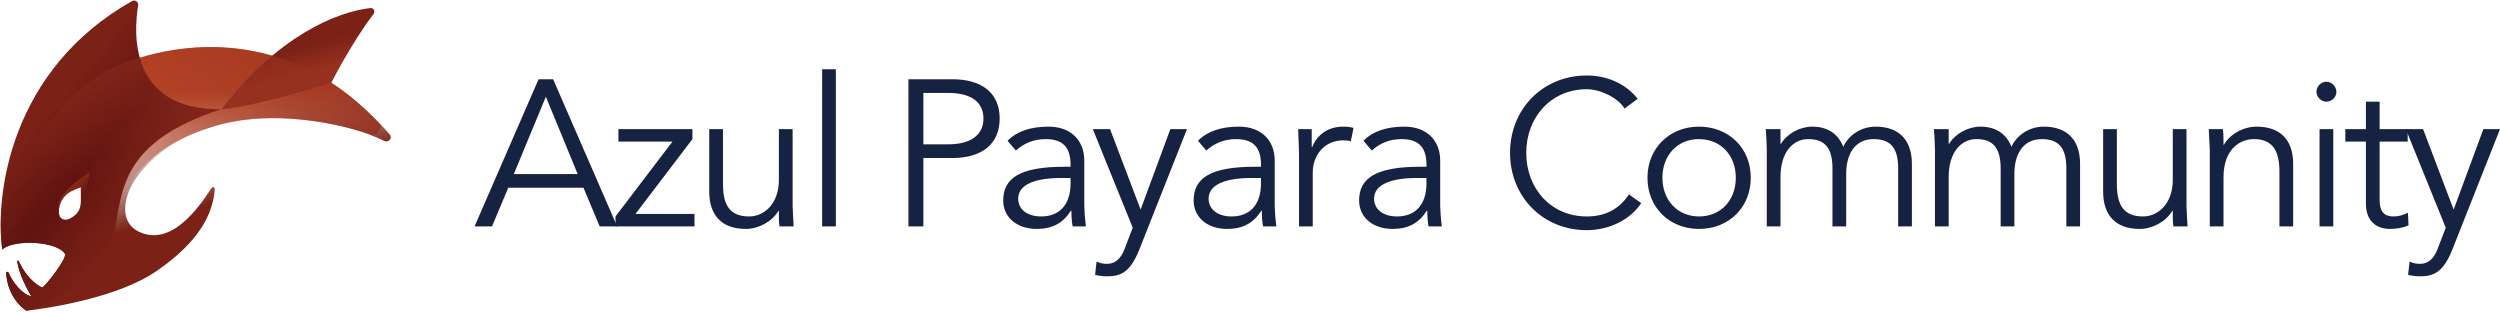
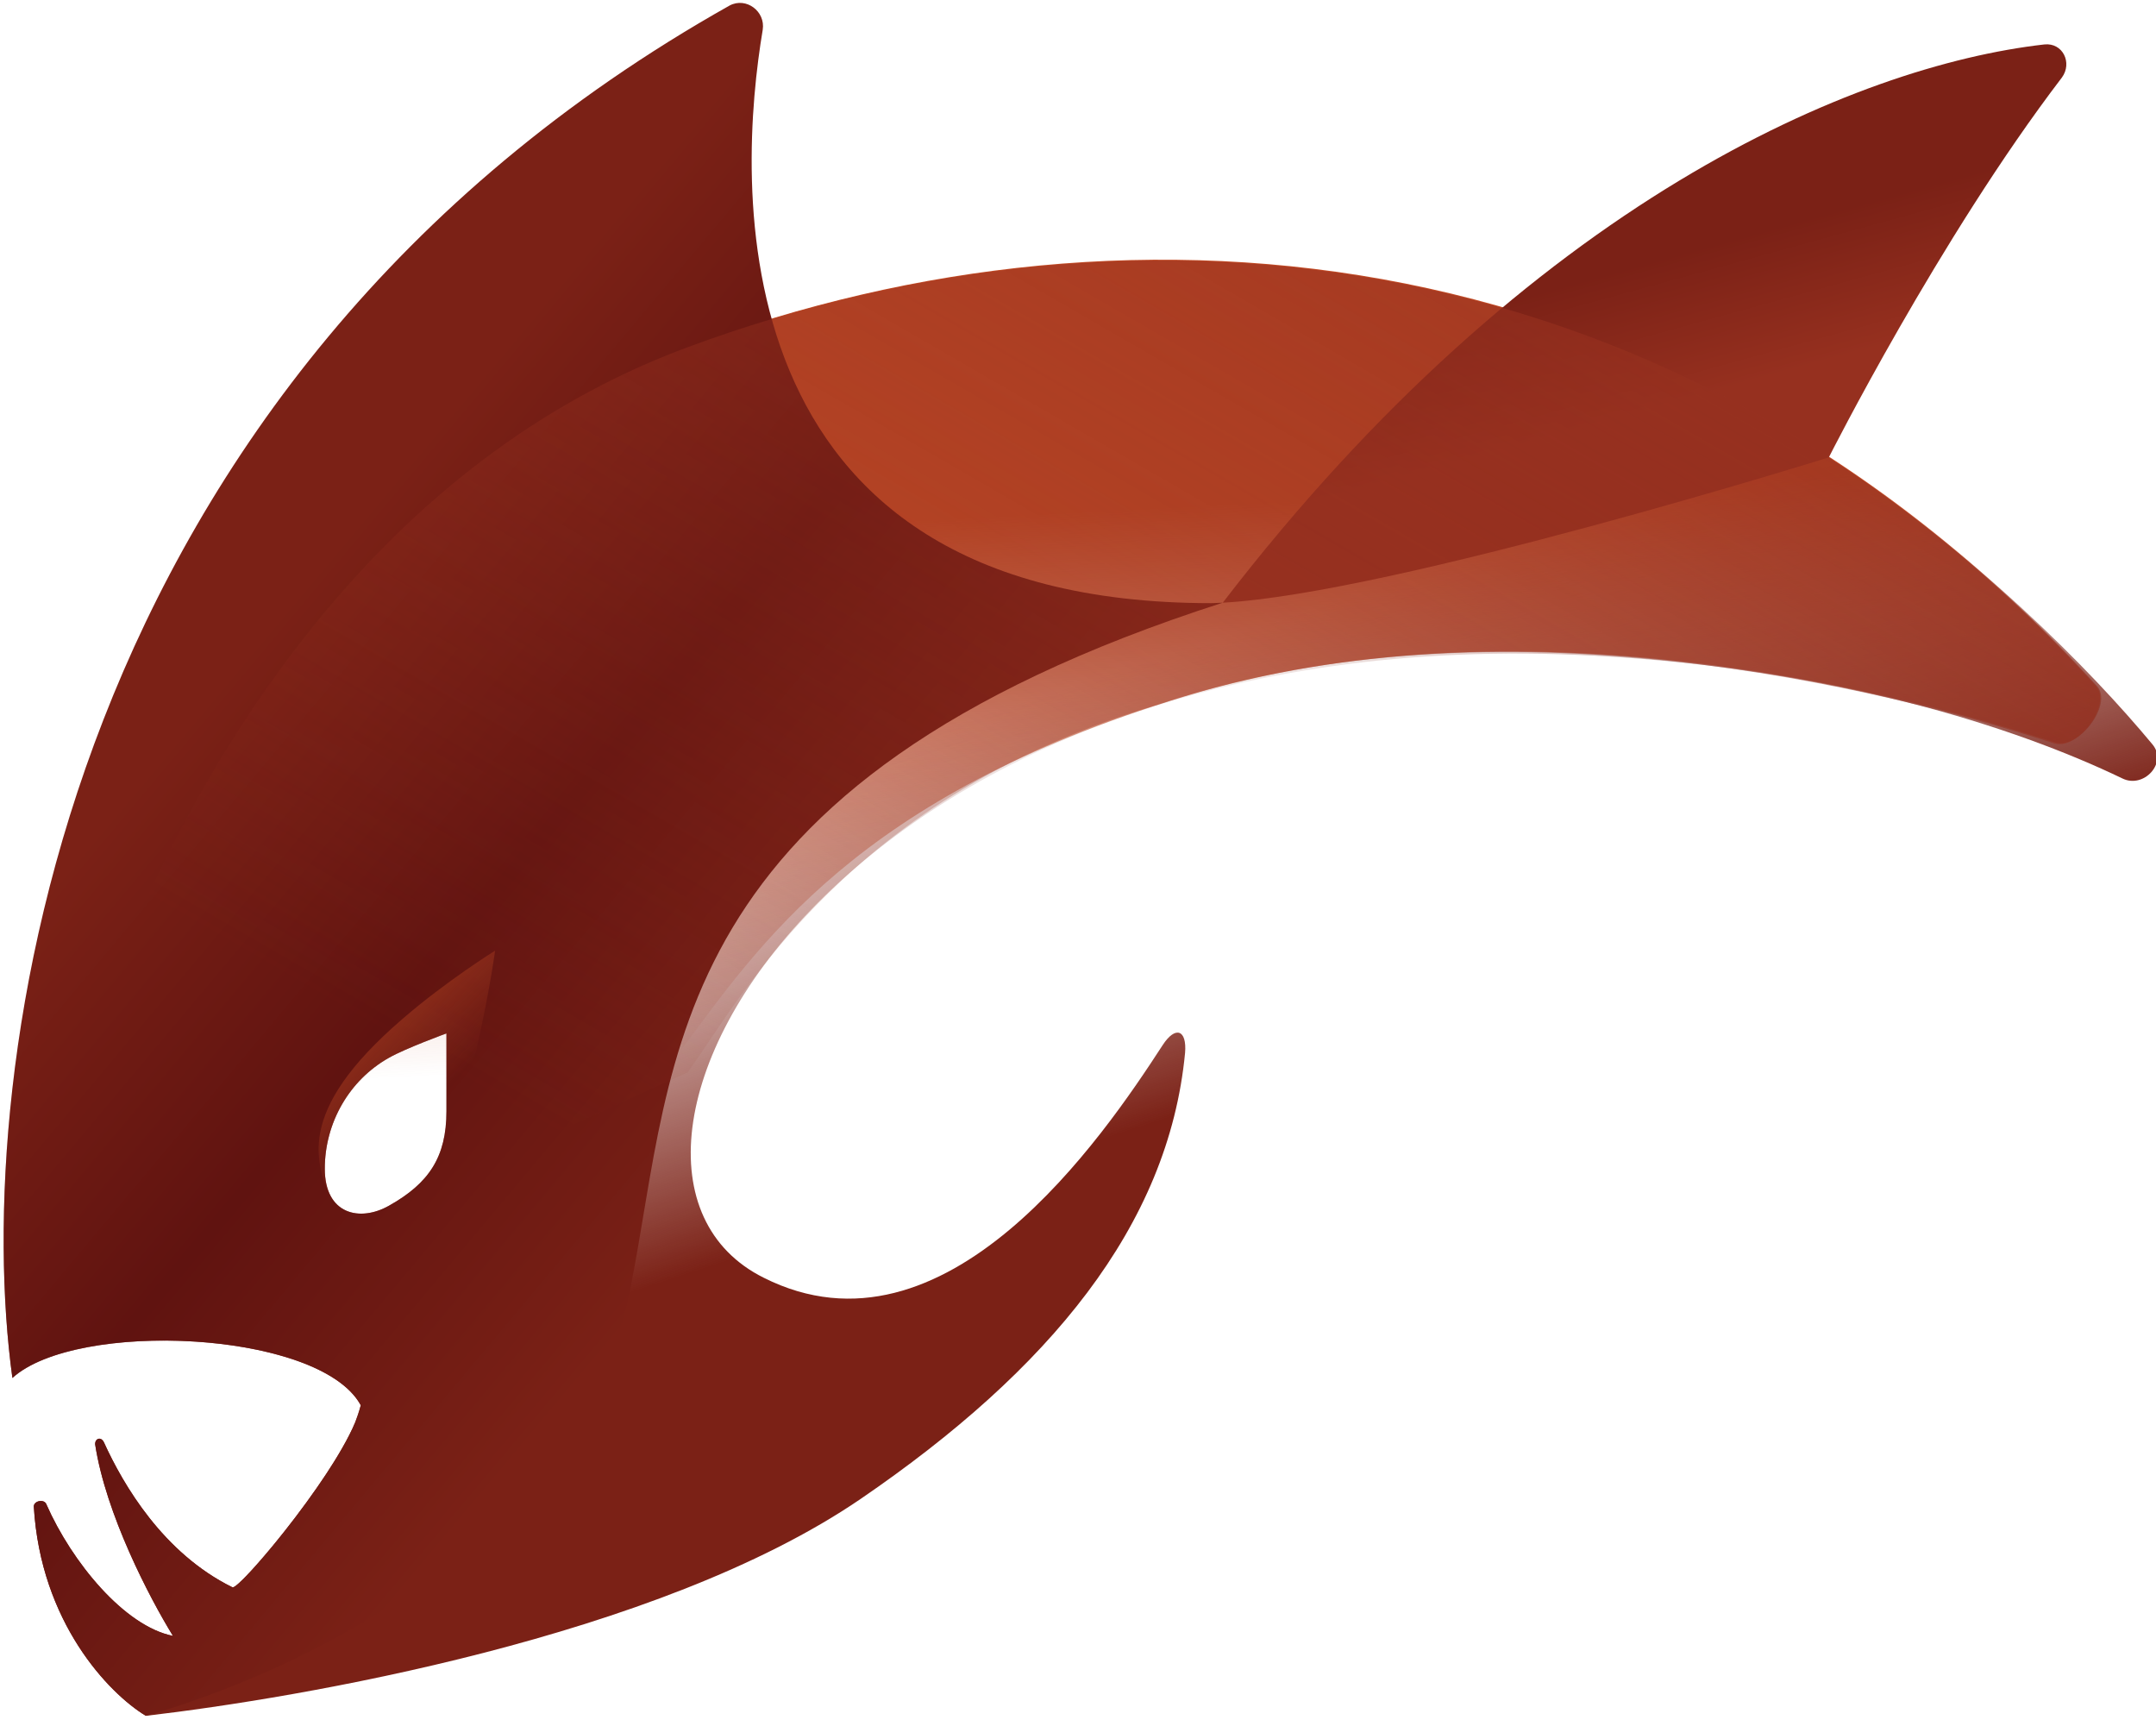
- <svg xmlns="http://www.w3.org/2000/svg" viewBox="0 0 4864.679 605.724">
+ <svg xmlns="http://www.w3.org/2000/svg" viewBox="0 0 760 606">
  <defs>
    <linearGradient id="a" x1="374.099" x2="383.702" y1="-2858.924" y2="-3045.499" gradientTransform="matrix(1 0 0 -1 0 -2678.175)" gradientUnits="userSpaceOnUse">
      <stop offset="0" stop-color="#c44d27" />
      <stop offset="1" stop-color="#c44d27" stop-opacity="0" />
    </linearGradient>
    <linearGradient id="b" x1="407.115" x2="359.137" y1="395.551" y2="247.89" gradientUnits="userSpaceOnUse">
      <stop offset="0" stop-color="#7b2116" />
      <stop offset="1" stop-color="#7b2116" stop-opacity="0" />
    </linearGradient>
    <linearGradient id="c" x1="276.179" x2="79.919" y1="402.77" y2="238.088" gradientUnits="userSpaceOnUse">
      <stop offset="0" stop-color="#7b2116" />
      <stop offset=".526" stop-color="#601310" />
      <stop offset="1" stop-color="#7b2116" />
    </linearGradient>
    <linearGradient id="d" x1="594.915" x2="568.132" y1="172.176" y2="75.016" gradientUnits="userSpaceOnUse">
      <stop offset="0" stop-color="#96301f" />
      <stop offset=".3" stop-color="#96301f" />
      <stop offset=".8" stop-color="#7b2116" />
      <stop offset="1" stop-color="#7b2116" />
    </linearGradient>
    <linearGradient id="e" x1="622.887" x2="294.347" y1="-112.067" y2="456.981" gradientUnits="userSpaceOnUse">
      <stop offset=".01" stop-color="#96301f" />
      <stop offset="1" stop-color="#96301f" stop-opacity="0" />
    </linearGradient>
    <linearGradient id="f" x1="102.121" x2="152.548" y1="336.402" y2="387.859" gradientUnits="userSpaceOnUse">
      <stop offset="0" stop-color="#c44d27" />
      <stop offset="1" stop-color="#c44d27" stop-opacity="0" />
    </linearGradient>
  </defs>
  <path d="M243.133 122.002C73.325 184.779 31.816 389.236 25.985 474.655l213.375-103.6c28.13-37.736 62.434-90.566 178.04-125.557 117.322-35.677 248.022-2.744 307.026 16.123 8.233 2.744 20.582-13.374 14.751-19.892C593.039 81.528 400.59 63.684 243.133 122.002" style="fill:url(#a)" />
  <path d="M758.73 262.313c-21.578-26.003-62.606-67.786-114.131-101.061 2.161-4.254 40.239-78.969 82.228-133.925 3.774-5.146.343-12.35-6.175-11.663-47.409 5.386-118.866 31.114-195.33 96.705-10.36-1.647-20.857-2.607-31.423-2.71-77.563-.892-141.575 21.989-193.444 56.603-43.327-48.747-37.118-122.879-31.595-155.743 1.029-6.518-5.832-11.664-11.663-8.576V1.6C20.495 134.7-10.379 378.605 4.372 485.636c22.161-20.137 104.766-16.946 121.781 7.959l1.029 1.647c-.583 1.99-1.235 4.048-2.024 6.14-8.988 21.303-41.405 59.553-43.258 58.009-24.356-12.007-38.421-36.02-45.282-51.114-1.029-2.058-3.087-1.372-3.087.686 3.773 24.699 19.21 54.201 27.444 67.58-17.152-3.43-35.677-26.072-44.596-46.311-.686-2.058-4.46-1.372-4.46.686 2.401 40.823 26.414 65.865 39.45 73.755.15.017.171.034.343 0-.103.069 0 0 0 0 52.829-6.175 180.099-27.444 251.796-76.499 66.208-45.282 108.402-96.053 114.234-157.115.686-8.233-3.43-9.605-7.89-2.744-20.926 32.246-76.499 114.234-140.649 81.988-79.244-39.45 26.414-233.614 292.961-219.206 84.046 4.46 148.196 25.042 185.931 43.224 7.547 3.774 16.123-5.489 10.634-12.007ZM157.371 391.641c0 16.123-6.175 25.385-20.24 33.276-10.291 5.832-22.641 3.087-22.641-13.036s8.576-31.217 22.641-39.107c5.797-3.293 20.24-8.576 20.24-8.576z" style="fill:url(#b)" />
  <path d="M268.861 10.517c1.029-6.518-5.832-11.664-11.663-8.576C20.495 135.043-10.379 378.605 4.372 485.636c22.641-20.583 108.402-16.809 122.81 9.605-3.773 18.868-43.224 65.865-45.282 64.15-24.356-12.007-38.421-36.02-45.282-51.114-1.029-2.058-3.087-1.372-3.087.686 3.773 24.699 19.21 54.201 27.444 67.58-17.152-3.43-35.677-26.072-44.596-46.311-.686-2.058-4.46-1.372-4.46.686 2.401 40.823 26.414 65.865 39.45 73.755 34.991-9.605 151.283-52.486 170.837-150.597 16.089-80.479 10.269-177.863 208.824-241.67l-4.025.165c-177.012 0-166.72-150.94-158.144-202.054m-111.49 381.124c0 16.123-6.175 25.385-20.24 33.276-10.291 5.832-22.641 3.087-22.641-13.036s8.576-31.217 22.641-39.107c5.797-3.293 20.24-8.576 20.24-8.576z" style="fill:url(#c)" />
  <path d="M726.827 27.326c-43.224 56.603-82.155 133.87-82.155 133.87s-153.781 47.985-213.642 51.209C539.673 71.002 654.17 23.21 720.652 15.663c6.518-.686 9.948 6.518 6.175 11.663" style="fill:url(#d)" />
  <path d="M738.833 241.73C592.696 81.527 399.904 64.032 242.446 122.35 72.638 185.127 10.204 400.56 4.372 486.322L242.446 377.92C262 350.476 299.735 280.152 408.48 248.249c119.38-40.136 256.942-5.146 315.602 13.722 8.233 2.744 20.583-13.722 14.751-20.24ZM157.371 391.641c0 16.123-6.175 25.385-20.24 33.276-10.291 5.832-22.641 3.087-22.641-13.036s8.576-31.217 22.641-39.107c5.797-3.293 20.24-8.576 20.24-8.576z" style="fill:url(#e)" />
  <path d="M141.933 359.052c-38.764 33.276-30.188 51.114-25.042 64.836l1.029 3.087c1.372 4.46 12.35 11.664 36.02-7.89 15.437-44.596 20.583-84.046 20.583-84.046s-17.118 10.634-32.589 24.013Zm-4.802 65.865c-10.291 5.832-22.641 3.087-22.641-13.036s8.576-31.217 22.641-39.107c5.797-3.293 20.24-8.576 20.24-8.576v27.444c0 16.123-6.175 25.385-20.24 33.276Z" style="fill:url(#f)" />
  <path d="m1076.324 154.185 124.595 286.408h-33.98l-31.554-75.243h-146.44l-31.554 75.243h-33.98l124.595-286.408h28.317Zm-76.457 184.466h124.191l-61.893-150.485z" style="fill:#162241" />
  <path d="M1347.353 251.272v19.418l-110.841 145.632h114.887v24.272h-153.722v-19.417l110.841-145.632H1203.34v-24.272h144.013ZM1406.816 251.272v106.797c0 43.285 14.968 63.108 50.972 63.108 29.935 0 57.848-25.486 57.848-71.198v-98.706h26.698v149.273c0 3.641 1.618 36.004 2.023 40.048h-27.508c-.809-5.259-1.213-10.113-1.213-15.372v-14.967h-.809c-12.541 21.035-38.835 35.194-63.512 35.194-48.949 0-71.197-28.722-71.197-72.411V251.273zM1626.474 134.767v305.826h-26.698V134.767zM1853.007 154.185c57.039 0 92.233 26.294 92.233 76.456s-35.194 76.862-92.233 76.862h-56.23v133.091h-29.126V154.185zm-7.281 126.618c42.071 0 67.961-17.395 67.961-50.163 0-33.575-26.294-49.757-67.961-49.757h-48.949v99.919h48.949ZM2109.879 312.357v87.783c0 6.877 1.213 25.89 3.236 40.453h-25.89c-1.618-8.495-2.427-19.013-2.427-30.745h-.809c-15.777 24.677-36.408 35.599-66.748 35.599-37.621 0-65.129-21.845-65.129-55.421 0-43.69 33.171-65.534 118.932-65.534h12.136v-4.046c0-34.385-15.777-49.758-48.544-49.758-22.654 0-41.667 7.686-57.848 22.249l-16.181-19.013c17.799-18.204 44.498-27.508 79.692-27.508 43.285 0 69.58 26.699 69.58 65.939Zm-84.143 108.819c34.385 0 57.444-21.036 57.444-64.726v-10.113h-18.609c-50.567 0-83.333 12.945-83.333 40.048 0 21.44 18.204 34.79 44.498 34.79ZM2160.038 251.272l59.466 156.554 57.848-156.554h32.362l-92.233 233.01c-17.395 44.499-36.003 53.398-62.298 53.398-8.09 0-16.181-.808-24.272-2.832l2.832-25.89c6.473 3.236 13.35 4.45 20.227 4.45 15.777 0 27.103-9.709 34.385-29.126l15.777-41.262-77.67-191.749zM2480.423 312.357v87.783c0 6.877 1.213 25.89 3.236 40.453h-25.89c-1.618-8.495-2.427-19.013-2.427-30.745h-.809c-15.777 24.677-36.408 35.599-66.748 35.599-37.621 0-65.129-21.845-65.129-55.421 0-43.69 33.171-65.534 118.932-65.534h12.136v-4.046c0-34.385-15.777-49.758-48.544-49.758-22.654 0-41.667 7.686-57.848 22.249l-16.181-19.013c17.799-18.204 44.498-27.508 79.692-27.508 43.285 0 69.58 26.699 69.58 65.939Zm-84.143 108.819c34.385 0 57.444-21.036 57.444-64.726v-10.113h-18.609c-50.567 0-83.333 12.945-83.333 40.048 0 21.44 18.204 34.79 44.498 34.79ZM2633.738 248.845l-5.259 26.294c-3.641-1.618-8.495-2.022-14.968-2.022-36.408 0-59.061 29.126-59.061 62.298v105.178h-26.699V309.12c0-27.508-1.213-33.577-1.618-57.849h26.295v35.195h.809c10.113-25.486 31.958-40.049 60.68-40.049 7.686 0 13.754.809 19.822 2.427ZM2802.42 312.357v87.783c0 6.877 1.214 25.89 3.236 40.453h-25.89c-1.618-8.495-2.427-19.013-2.427-30.745h-.809c-15.777 24.677-36.408 35.599-66.747 35.599-37.622 0-65.13-21.845-65.13-55.421 0-43.69 33.172-65.534 118.932-65.534h12.136v-4.046c0-34.385-15.777-49.758-48.544-49.758-22.654 0-41.667 7.686-57.848 22.249l-16.181-19.013c17.8-18.204 44.499-27.508 79.693-27.508 43.285 0 69.579 26.699 69.579 65.939Zm-84.142 108.819c34.385 0 57.443-21.036 57.443-64.726v-10.113h-18.608c-50.567 0-83.334 12.945-83.334 40.048 0 21.44 18.204 34.79 44.499 34.79ZM3186.722 192.21l-25.485 19.013c-13.35-21.44-47.33-37.622-73.625-37.622-69.579 0-117.718 54.612-117.718 123.787 0 69.984 48.544 123.787 117.718 123.787 36.004 0 63.108-14.159 82.12-42.881l23.867 16.991c-21.035 31.957-61.893 52.588-105.987 52.588-85.356 0-149.271-65.129-149.271-150.485s63.916-150.485 149.271-150.485c40.049 0 76.053 16.181 99.11 45.307M3406.783 345.932c0 57.039-42.071 99.515-100.728 99.515-57.848 0-100.324-42.071-100.324-99.515s42.88-99.515 100.324-99.515c56.23 0 100.728 40.049 100.728 99.515m-100.728 75.244c42.88 0 71.602-31.959 71.602-75.243 0-42.881-28.317-75.243-72.007-75.243-41.262 0-70.793 31.149-70.793 75.243s29.936 75.243 71.198 75.243M3586.792 285.657c11.327-24.676 36.813-39.239 62.703-39.239 46.521 0 70.793 26.699 70.793 72.411v121.764h-26.699v-112.46c0-39.24-13.754-57.444-47.735-57.444-35.194 0-53.398 27.508-53.398 67.557v102.346h-26.699v-112.46c0-39.24-13.754-57.444-47.33-57.444-29.126 0-53.802 25.081-53.802 73.625v96.279h-26.699V290.915c0-8.899-1.214-32.362-2.023-39.644h28.722v28.722h.809c11.731-19.822 36.812-33.576 61.084-33.576 30.34 0 50.567 14.563 60.275 39.239ZM3914.051 285.657c11.327-24.676 36.813-39.239 62.703-39.239 46.521 0 70.793 26.699 70.793 72.411v121.764h-26.699v-112.46c0-39.24-13.754-57.444-47.735-57.444-35.194 0-53.398 27.508-53.398 67.557v102.346h-26.699v-112.46c0-39.24-13.754-57.444-47.33-57.444-29.126 0-53.802 25.081-53.802 73.625v96.279h-26.699V290.915c0-8.899-1.214-32.362-2.023-39.644h28.722v28.722h.809c11.731-19.822 36.812-33.576 61.084-33.576 30.34 0 50.567 14.563 60.275 39.239ZM4119.142 251.272v106.797c0 43.285 14.967 63.108 50.971 63.108 29.935 0 57.848-25.486 57.848-71.198v-98.706h26.699v149.273c0 3.641 1.618 36.004 2.022 40.048h-27.508c-.809-5.259-1.213-10.113-1.213-15.372v-14.967h-.809c-12.541 21.035-38.835 35.194-63.512 35.194-48.948 0-71.197-28.722-71.197-72.411V251.273zM4462.183 318.829v121.764h-26.699V333.796c0-42.476-14.968-63.107-49.758-63.107-26.294 0-59.061 18.608-59.061 74.434v95.469h-26.699V291.32l-2.023-40.049h27.508c1.214 10.113 1.214 16.991 1.214 30.34h.809c11.731-20.631 38.026-35.194 63.511-35.194 46.926 0 71.198 26.699 71.198 72.411ZM4546.324 178.456c0 10.923-9.304 19.417-19.418 19.417-9.709 0-19.417-8.495-19.417-19.417s9.709-19.417 19.417-19.417c10.113 0 19.418 9.304 19.418 19.417m-6.068 72.816v189.321h-26.699V251.272zM4630.462 197.874v53.398h54.612v24.272h-54.612v113.269c0 20.631 6.472 32.363 27.508 32.363 9.304 0 19.417-2.832 27.508-7.282l1.213 24.677c-10.113 4.45-23.058 6.877-36.004 6.877-29.531 0-46.925-18.205-46.925-48.949V275.543h-40.048v-24.272h40.048v-53.398h26.699Z" style="fill:#162241" />
  <path d="m4715.002 251.272 59.466 156.554 57.848-156.554h32.363l-92.233 233.01c-17.395 44.499-36.004 53.398-62.298 53.398-8.091 0-16.181-.808-24.272-2.832l2.832-25.89c6.472 3.236 13.349 4.45 20.226 4.45 15.777 0 27.104-9.709 34.385-29.126l15.777-41.262-77.67-191.749z" style="fill:#162241" />
</svg>
